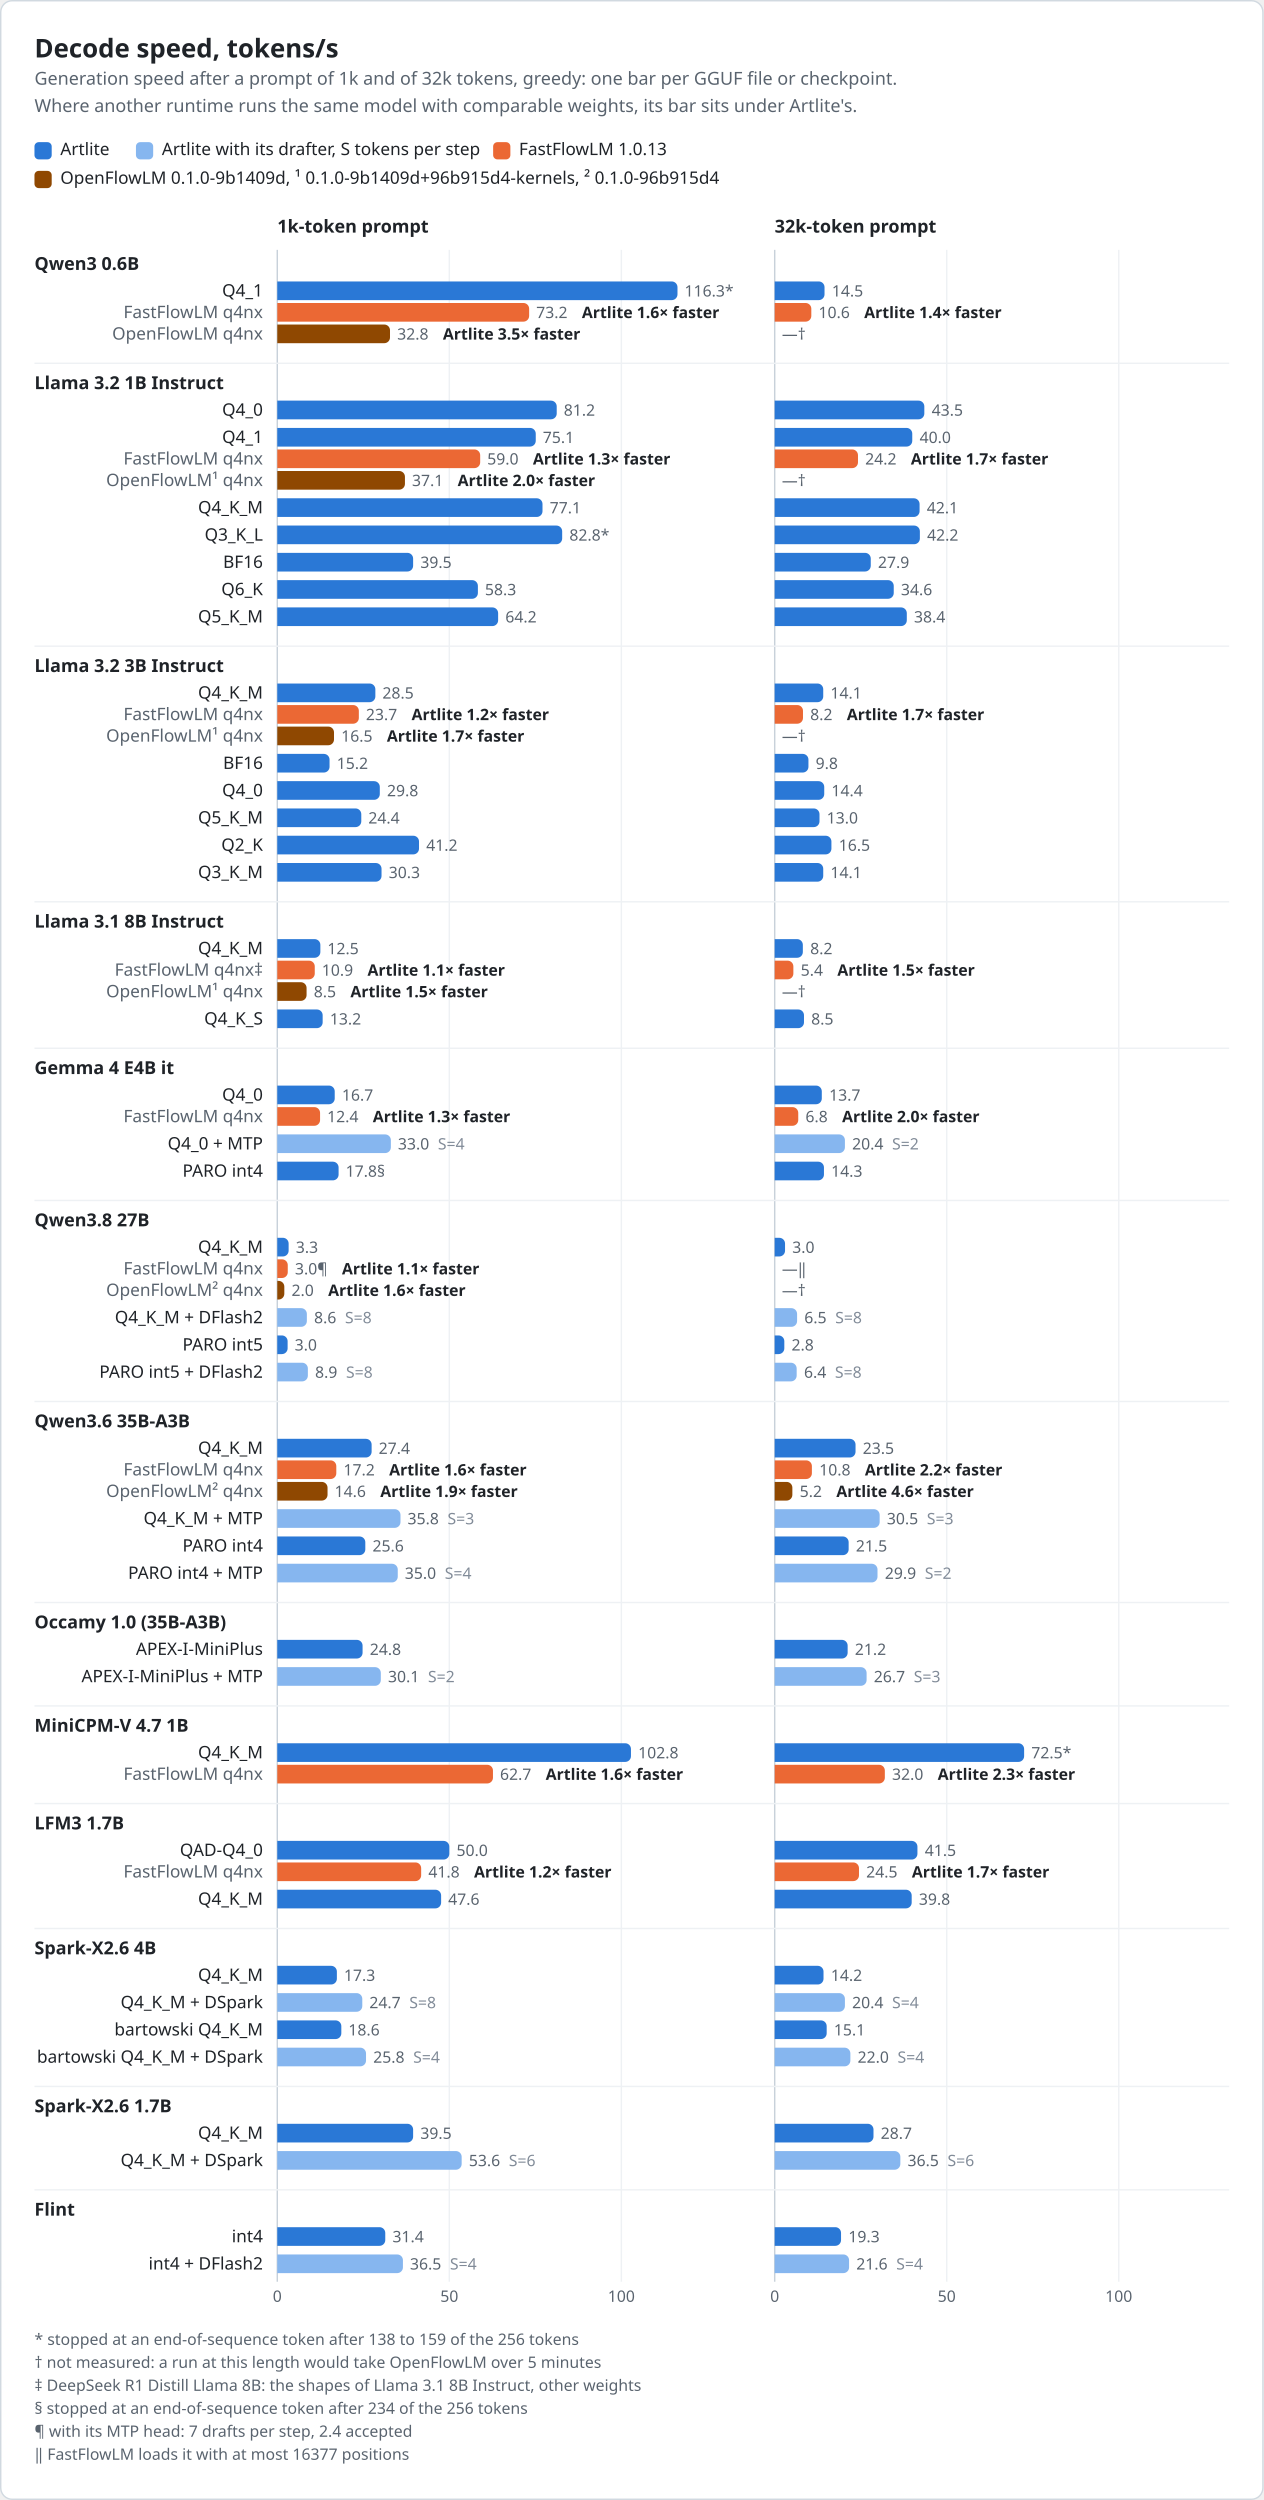
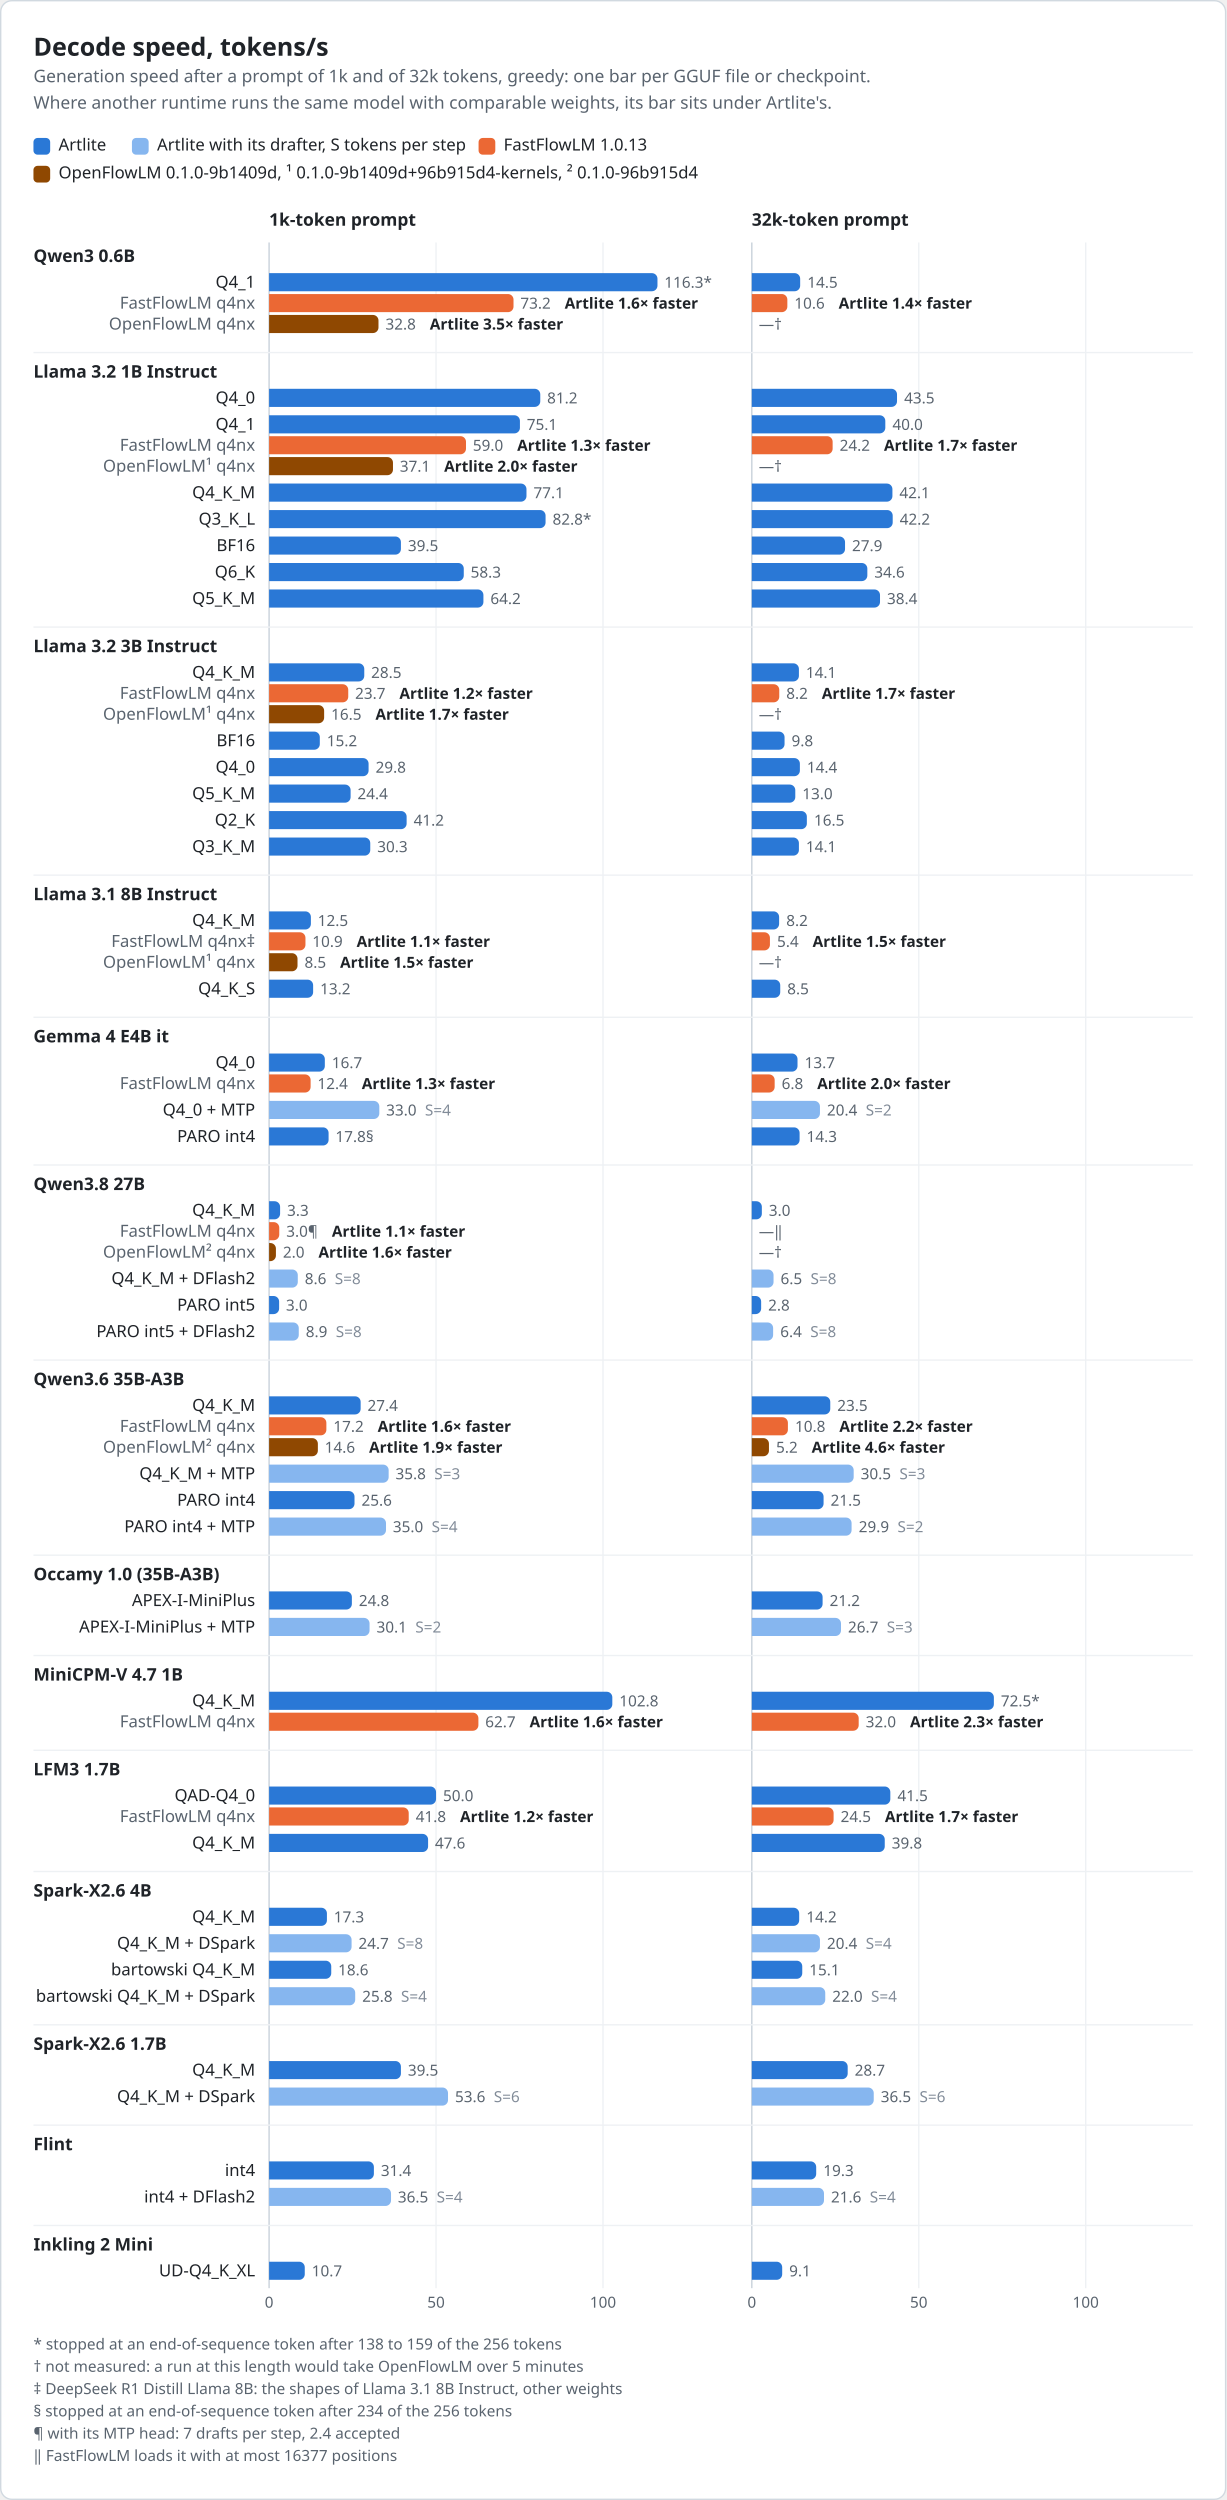
- <svg xmlns="http://www.w3.org/2000/svg" width="880" height="1741" viewBox="0 0 880 1741" role="img" aria-labelledby="t d">
+ <svg xmlns="http://www.w3.org/2000/svg" width="880" height="1794" viewBox="0 0 880 1794" role="img" aria-labelledby="t d">
  <style>text{font-family:-apple-system, BlinkMacSystemFont, "Segoe UI", "Noto Sans", Helvetica, Arial, sans-serif;font-size:11px;fill:#59636e;font-variant-numeric:tabular-nums}.title{font-size:18px;font-weight:600;fill:#1f2328}.sub{font-size:12.5px}.h{font-size:12.5px;font-weight:600;fill:#1f2328}.lbl{font-size:12px;fill:#1f2328}.lbl2{font-size:12px}.strong{font-weight:600;fill:#1f2328}.muted{fill:#818b98}.small{font-size:10px}.halo{paint-order:stroke;stroke:#ffffff;stroke-width:3px;stroke-linejoin:round}.grid{stroke:#eef1f4}.axis{stroke:#c8d1da}.guide{stroke:#d5dce3}.bracket{stroke:#59636e;fill:none}.ft{fill:#86b6ef}.detail{font-size:12px;font-weight:400;fill:#59636e}.tile{fill:#eef1f4;stroke:#59636e;stroke-width:1}.cut{stroke:#59636e;stroke-width:.75;fill:none}.f0{fill:#2a78d6}.l0{stroke:#2a78d6;stroke-width:2;fill:none;stroke-linejoin:round;stroke-linecap:round}.d0{fill:#2a78d6;stroke:#ffffff;stroke-width:1.5}.b0{fill:#2a78d6;fill-opacity:.16}.f1{fill:#eb6834}.l1{stroke:#eb6834;stroke-width:2;fill:none;stroke-linejoin:round;stroke-linecap:round}.d1{fill:#eb6834;stroke:#ffffff;stroke-width:1.5}.b1{fill:#eb6834;fill-opacity:.16}.f2{fill:#1baf7a}.l2{stroke:#1baf7a;stroke-width:2;fill:none;stroke-linejoin:round;stroke-linecap:round}.d2{fill:#1baf7a;stroke:#ffffff;stroke-width:1.5}.b2{fill:#1baf7a;fill-opacity:.16}.f3{fill:#8f4801}.l3{stroke:#8f4801;stroke-width:2;fill:none;stroke-linejoin:round;stroke-linecap:round}.d3{fill:#8f4801;stroke:#ffffff;stroke-width:1.5}.b3{fill:#8f4801;fill-opacity:.16}</style>
-   <rect x="0.5" y="0.5" width="879" height="1740" rx="8" fill="#ffffff" stroke="#d1d9e0" />
+   <rect x="0.5" y="0.5" width="879" height="1793" rx="8" fill="#ffffff" stroke="#d1d9e0" />
  <text x="24.0" y="40.0" class="title">Decode speed, tokens/s</text>
  <text x="24.0" y="59.0" class="sub">Generation speed after a prompt of 1k and of 32k tokens, greedy: one bar per GGUF file or checkpoint.</text>
  <text x="24.0" y="78.0" class="sub">Where another runtime runs the same model with comparable weights, its bar sits under Artlite's.</text>
  <rect x="24" y="99" width="12" height="12" rx="3" class="f0" />
  <text x="42.0" y="108.0" class="lbl">Artlite</text>
  <rect x="94.672" y="99" width="12" height="12" rx="3" class="ft" />
  <text x="112.7" y="108.0" class="lbl">Artlite with its drafter, S tokens per step</text>
  <rect x="343.424" y="99" width="12" height="12" rx="3" class="f1" />
  <text x="361.4" y="108.0" class="lbl">FastFlowLM 1.0.13</text>
  <rect x="24" y="119" width="12" height="12" rx="3" class="f3" />
  <text x="42.0" y="128.0" class="lbl">OpenFlowLM 0.1.0-9b1409d, ¹ 0.1.0-9b1409d+96b915d4-kernels, ² 0.1.0-96b915d4</text>
  <text x="193.1" y="162.0" class="h">1k-token prompt</text>
  <text x="539.5" y="162.0" class="h">32k-token prompt</text>
-   <line x1="193.1" y1="174.0" x2="193.1" y2="1589.0" class="axis" />
-   <text x="193.1" y="1603.0" text-anchor="middle">0</text>
-   <line x1="312.9" y1="174.0" x2="312.9" y2="1589.0" class="grid" />
-   <text x="312.9" y="1603.0" text-anchor="middle">50</text>
-   <line x1="432.7" y1="174.0" x2="432.7" y2="1589.0" class="grid" />
-   <text x="432.7" y="1603.0" text-anchor="middle">100</text>
-   <line x1="539.5" y1="174.0" x2="539.5" y2="1589.0" class="axis" />
-   <text x="539.5" y="1603.0" text-anchor="middle">0</text>
-   <line x1="659.3" y1="174.0" x2="659.3" y2="1589.0" class="grid" />
-   <text x="659.3" y="1603.0" text-anchor="middle">50</text>
-   <line x1="779.1" y1="174.0" x2="779.1" y2="1589.0" class="grid" />
-   <text x="779.1" y="1603.0" text-anchor="middle">100</text>
+   <line x1="193.1" y1="174.0" x2="193.1" y2="1642.0" class="axis" />
+   <text x="193.1" y="1656.0" text-anchor="middle">0</text>
+   <line x1="312.9" y1="174.0" x2="312.9" y2="1642.0" class="grid" />
+   <text x="312.9" y="1656.0" text-anchor="middle">50</text>
+   <line x1="432.7" y1="174.0" x2="432.7" y2="1642.0" class="grid" />
+   <text x="432.7" y="1656.0" text-anchor="middle">100</text>
+   <line x1="539.5" y1="174.0" x2="539.5" y2="1642.0" class="axis" />
+   <text x="539.5" y="1656.0" text-anchor="middle">0</text>
+   <line x1="659.3" y1="174.0" x2="659.3" y2="1642.0" class="grid" />
+   <text x="659.3" y="1656.0" text-anchor="middle">50</text>
+   <line x1="779.1" y1="174.0" x2="779.1" y2="1642.0" class="grid" />
+   <text x="779.1" y="1656.0" text-anchor="middle">100</text>
  <text x="24" y="188.0" class="h">Qwen3 0.6B</text>
  <text x="183.1" y="206.5" text-anchor="end" class="lbl">Q4_1</text>
  <path d="M193.1,196.0h274.7a4.0,4.0 0 0 1 4.0,4.0v5.0a4.0,4.0 0 0 1 -4.0,4.0h-274.7z" class="f0" />
  <text x="476.7" y="206.5">116.3*</text>
  <path d="M539.5,196.0h30.7a4.0,4.0 0 0 1 4.0,4.0v5.0a4.0,4.0 0 0 1 -4.0,4.0h-30.7z" class="f0" />
  <text x="579.3" y="206.5">14.5</text>
  <text x="183.1" y="221.5" text-anchor="end" class="lbl2">FastFlowLM q4nx</text>
  <path d="M193.1,211.0h171.4a4.0,4.0 0 0 1 4.0,4.0v5.0a4.0,4.0 0 0 1 -4.0,4.0h-171.4z" class="f1" />
  <text x="373.4" y="221.5">73.2<tspan dx="10" class="strong">Artlite 1.6× faster</tspan>
  </text>
  <path d="M539.5,211.0h21.5a4.0,4.0 0 0 1 4.0,4.0v5.0a4.0,4.0 0 0 1 -4.0,4.0h-21.5z" class="f1" />
  <text x="570.0" y="221.5">10.6<tspan dx="10" class="strong">Artlite 1.4× faster</tspan>
  </text>
  <text x="183.1" y="236.5" text-anchor="end" class="lbl2">OpenFlowLM q4nx</text>
  <path d="M193.1,226.0h74.5a4.0,4.0 0 0 1 4.0,4.0v5.0a4.0,4.0 0 0 1 -4.0,4.0h-74.5z" class="f3" />
  <text x="276.6" y="236.5">32.8<tspan dx="10" class="strong">Artlite 3.5× faster</tspan>
  </text>
  <text x="544.5" y="236.5">—†</text>
  <line x1="24" y1="253.0" x2="856" y2="253.0" class="grid" />
  <text x="24" y="271.0" class="h">Llama 3.2 1B Instruct</text>
  <text x="183.1" y="289.5" text-anchor="end" class="lbl">Q4_0</text>
  <path d="M193.1,279.0h190.6a4.0,4.0 0 0 1 4.0,4.0v5.0a4.0,4.0 0 0 1 -4.0,4.0h-190.6z" class="f0" />
  <text x="392.6" y="289.5">81.2</text>
  <path d="M539.5,279.0h100.2a4.0,4.0 0 0 1 4.0,4.0v5.0a4.0,4.0 0 0 1 -4.0,4.0h-100.2z" class="f0" />
  <text x="648.8" y="289.5">43.5</text>
  <text x="183.1" y="308.5" text-anchor="end" class="lbl">Q4_1</text>
  <path d="M193.1,298.0h176.0a4.0,4.0 0 0 1 4.0,4.0v5.0a4.0,4.0 0 0 1 -4.0,4.0h-176.0z" class="f0" />
  <text x="378.0" y="308.5">75.1</text>
  <path d="M539.5,298.0h91.8a4.0,4.0 0 0 1 4.0,4.0v5.0a4.0,4.0 0 0 1 -4.0,4.0h-91.8z" class="f0" />
  <text x="640.4" y="308.5">40.0</text>
  <text x="183.1" y="323.5" text-anchor="end" class="lbl2">FastFlowLM q4nx</text>
  <path d="M193.1,313.0h137.3a4.0,4.0 0 0 1 4.0,4.0v5.0a4.0,4.0 0 0 1 -4.0,4.0h-137.3z" class="f1" />
  <text x="339.3" y="323.5">59.0<tspan dx="10" class="strong">Artlite 1.3× faster</tspan>
  </text>
  <path d="M539.5,313.0h54.0a4.0,4.0 0 0 1 4.0,4.0v5.0a4.0,4.0 0 0 1 -4.0,4.0h-54.0z" class="f1" />
  <text x="602.5" y="323.5">24.2<tspan dx="10" class="strong">Artlite 1.7× faster</tspan>
  </text>
  <text x="183.1" y="338.5" text-anchor="end" class="lbl2">OpenFlowLM¹ q4nx</text>
  <path d="M193.1,328.0h84.9a4.0,4.0 0 0 1 4.0,4.0v5.0a4.0,4.0 0 0 1 -4.0,4.0h-84.9z" class="f3" />
  <text x="286.9" y="338.5">37.1<tspan dx="10" class="strong">Artlite 2.0× faster</tspan>
  </text>
  <text x="544.5" y="338.5">—†</text>
  <text x="183.1" y="357.5" text-anchor="end" class="lbl">Q4_K_M</text>
  <path d="M193.1,347.0h180.7a4.0,4.0 0 0 1 4.0,4.0v5.0a4.0,4.0 0 0 1 -4.0,4.0h-180.7z" class="f0" />
  <text x="382.8" y="357.5">77.1</text>
  <path d="M539.5,347.0h96.9a4.0,4.0 0 0 1 4.0,4.0v5.0a4.0,4.0 0 0 1 -4.0,4.0h-96.9z" class="f0" />
  <text x="645.4" y="357.5">42.1</text>
  <text x="183.1" y="376.5" text-anchor="end" class="lbl">Q3_K_L</text>
  <path d="M193.1,366.0h194.4a4.0,4.0 0 0 1 4.0,4.0v5.0a4.0,4.0 0 0 1 -4.0,4.0h-194.4z" class="f0" />
  <text x="396.5" y="376.5">82.8*</text>
  <path d="M539.5,366.0h97.1a4.0,4.0 0 0 1 4.0,4.0v5.0a4.0,4.0 0 0 1 -4.0,4.0h-97.1z" class="f0" />
  <text x="645.6" y="376.5">42.2</text>
  <text x="183.1" y="395.5" text-anchor="end" class="lbl">BF16</text>
  <path d="M193.1,385.0h90.6a4.0,4.0 0 0 1 4.0,4.0v5.0a4.0,4.0 0 0 1 -4.0,4.0h-90.6z" class="f0" />
  <text x="292.7" y="395.5">39.5</text>
  <path d="M539.5,385.0h62.9a4.0,4.0 0 0 1 4.0,4.0v5.0a4.0,4.0 0 0 1 -4.0,4.0h-62.9z" class="f0" />
  <text x="611.4" y="395.5">27.9</text>
  <text x="183.1" y="414.5" text-anchor="end" class="lbl">Q6_K</text>
  <path d="M193.1,404.0h135.7a4.0,4.0 0 0 1 4.0,4.0v5.0a4.0,4.0 0 0 1 -4.0,4.0h-135.7z" class="f0" />
  <text x="337.7" y="414.5">58.3</text>
  <path d="M539.5,404.0h78.9a4.0,4.0 0 0 1 4.0,4.0v5.0a4.0,4.0 0 0 1 -4.0,4.0h-78.9z" class="f0" />
  <text x="627.4" y="414.5">34.6</text>
  <text x="183.1" y="433.5" text-anchor="end" class="lbl">Q5_K_M</text>
  <path d="M193.1,423.0h149.8a4.0,4.0 0 0 1 4.0,4.0v5.0a4.0,4.0 0 0 1 -4.0,4.0h-149.8z" class="f0" />
  <text x="351.9" y="433.5">64.2</text>
  <path d="M539.5,423.0h88.0a4.0,4.0 0 0 1 4.0,4.0v5.0a4.0,4.0 0 0 1 -4.0,4.0h-88.0z" class="f0" />
  <text x="636.5" y="433.5">38.4</text>
  <line x1="24" y1="450.0" x2="856" y2="450.0" class="grid" />
  <text x="24" y="468.0" class="h">Llama 3.2 3B Instruct</text>
  <text x="183.1" y="486.5" text-anchor="end" class="lbl">Q4_K_M</text>
  <path d="M193.1,476.0h64.3a4.0,4.0 0 0 1 4.0,4.0v5.0a4.0,4.0 0 0 1 -4.0,4.0h-64.3z" class="f0" />
  <text x="266.3" y="486.5">28.5</text>
  <path d="M539.5,476.0h29.8a4.0,4.0 0 0 1 4.0,4.0v5.0a4.0,4.0 0 0 1 -4.0,4.0h-29.8z" class="f0" />
  <text x="578.3" y="486.5">14.1</text>
  <text x="183.1" y="501.5" text-anchor="end" class="lbl2">FastFlowLM q4nx</text>
  <path d="M193.1,491.0h52.8a4.0,4.0 0 0 1 4.0,4.0v5.0a4.0,4.0 0 0 1 -4.0,4.0h-52.8z" class="f1" />
  <text x="254.8" y="501.5">23.7<tspan dx="10" class="strong">Artlite 1.2× faster</tspan>
  </text>
  <path d="M539.5,491.0h15.7a4.0,4.0 0 0 1 4.0,4.0v5.0a4.0,4.0 0 0 1 -4.0,4.0h-15.7z" class="f1" />
  <text x="564.2" y="501.5">8.2<tspan dx="10" class="strong">Artlite 1.7× faster</tspan>
  </text>
  <text x="183.1" y="516.5" text-anchor="end" class="lbl2">OpenFlowLM¹ q4nx</text>
  <path d="M193.1,506.0h35.5a4.0,4.0 0 0 1 4.0,4.0v5.0a4.0,4.0 0 0 1 -4.0,4.0h-35.5z" class="f3" />
  <text x="237.6" y="516.5">16.5<tspan dx="10" class="strong">Artlite 1.7× faster</tspan>
  </text>
  <text x="544.5" y="516.5">—†</text>
  <text x="183.1" y="535.5" text-anchor="end" class="lbl">BF16</text>
  <path d="M193.1,525.0h32.4a4.0,4.0 0 0 1 4.0,4.0v5.0a4.0,4.0 0 0 1 -4.0,4.0h-32.4z" class="f0" />
  <text x="234.5" y="535.5">15.2</text>
  <path d="M539.5,525.0h19.5a4.0,4.0 0 0 1 4.0,4.0v5.0a4.0,4.0 0 0 1 -4.0,4.0h-19.5z" class="f0" />
  <text x="568.0" y="535.5">9.8</text>
  <text x="183.1" y="554.5" text-anchor="end" class="lbl">Q4_0</text>
  <path d="M193.1,544.0h67.4a4.0,4.0 0 0 1 4.0,4.0v5.0a4.0,4.0 0 0 1 -4.0,4.0h-67.4z" class="f0" />
  <text x="269.5" y="554.5">29.8</text>
  <path d="M539.5,544.0h30.5a4.0,4.0 0 0 1 4.0,4.0v5.0a4.0,4.0 0 0 1 -4.0,4.0h-30.5z" class="f0" />
  <text x="579.0" y="554.5">14.4</text>
  <text x="183.1" y="573.5" text-anchor="end" class="lbl">Q5_K_M</text>
  <path d="M193.1,563.0h54.5a4.0,4.0 0 0 1 4.0,4.0v5.0a4.0,4.0 0 0 1 -4.0,4.0h-54.5z" class="f0" />
  <text x="256.5" y="573.5">24.4</text>
  <path d="M539.5,563.0h27.2a4.0,4.0 0 0 1 4.0,4.0v5.0a4.0,4.0 0 0 1 -4.0,4.0h-27.2z" class="f0" />
  <text x="575.7" y="573.5">13.0</text>
  <text x="183.1" y="592.5" text-anchor="end" class="lbl">Q2_K</text>
  <path d="M193.1,582.0h94.7a4.0,4.0 0 0 1 4.0,4.0v5.0a4.0,4.0 0 0 1 -4.0,4.0h-94.7z" class="f0" />
  <text x="296.8" y="592.5">41.2</text>
  <path d="M539.5,582.0h35.5a4.0,4.0 0 0 1 4.0,4.0v5.0a4.0,4.0 0 0 1 -4.0,4.0h-35.5z" class="f0" />
  <text x="584.1" y="592.5">16.5</text>
  <text x="183.1" y="611.5" text-anchor="end" class="lbl">Q3_K_M</text>
  <path d="M193.1,601.0h68.6a4.0,4.0 0 0 1 4.0,4.0v5.0a4.0,4.0 0 0 1 -4.0,4.0h-68.6z" class="f0" />
  <text x="270.7" y="611.5">30.3</text>
  <path d="M539.5,601.0h29.8a4.0,4.0 0 0 1 4.0,4.0v5.0a4.0,4.0 0 0 1 -4.0,4.0h-29.8z" class="f0" />
  <text x="578.3" y="611.5">14.1</text>
  <line x1="24" y1="628.0" x2="856" y2="628.0" class="grid" />
  <text x="24" y="646.0" class="h">Llama 3.1 8B Instruct</text>
  <text x="183.1" y="664.5" text-anchor="end" class="lbl">Q4_K_M</text>
  <path d="M193.1,654.0h26.0a4.0,4.0 0 0 1 4.0,4.0v5.0a4.0,4.0 0 0 1 -4.0,4.0h-26.0z" class="f0" />
  <text x="228.0" y="664.5">12.5</text>
  <path d="M539.5,654.0h15.6a4.0,4.0 0 0 1 4.0,4.0v5.0a4.0,4.0 0 0 1 -4.0,4.0h-15.6z" class="f0" />
  <text x="564.2" y="664.5">8.2</text>
  <text x="183.1" y="679.5" text-anchor="end" class="lbl2">FastFlowLM q4nx‡</text>
  <path d="M193.1,669.0h22.1a4.0,4.0 0 0 1 4.0,4.0v5.0a4.0,4.0 0 0 1 -4.0,4.0h-22.1z" class="f1" />
  <text x="224.1" y="679.5">10.9<tspan dx="10" class="strong">Artlite 1.1× faster</tspan>
  </text>
  <path d="M539.5,669.0h9.0a4.0,4.0 0 0 1 4.0,4.0v5.0a4.0,4.0 0 0 1 -4.0,4.0h-9.0z" class="f1" />
  <text x="557.6" y="679.5">5.4<tspan dx="10" class="strong">Artlite 1.5× faster</tspan>
  </text>
  <text x="183.1" y="694.5" text-anchor="end" class="lbl2">OpenFlowLM¹ q4nx</text>
  <path d="M193.1,684.0h16.4a4.0,4.0 0 0 1 4.0,4.0v5.0a4.0,4.0 0 0 1 -4.0,4.0h-16.4z" class="f3" />
  <text x="218.5" y="694.5">8.5<tspan dx="10" class="strong">Artlite 1.5× faster</tspan>
  </text>
  <text x="544.5" y="694.5">—†</text>
  <text x="183.1" y="713.5" text-anchor="end" class="lbl">Q4_K_S</text>
  <path d="M193.1,703.0h27.6a4.0,4.0 0 0 1 4.0,4.0v5.0a4.0,4.0 0 0 1 -4.0,4.0h-27.6z" class="f0" />
  <text x="229.7" y="713.5">13.2</text>
  <path d="M539.5,703.0h16.4a4.0,4.0 0 0 1 4.0,4.0v5.0a4.0,4.0 0 0 1 -4.0,4.0h-16.4z" class="f0" />
  <text x="564.9" y="713.5">8.5</text>
  <line x1="24" y1="730.0" x2="856" y2="730.0" class="grid" />
  <text x="24" y="748.0" class="h">Gemma 4 E4B it</text>
  <text x="183.1" y="766.5" text-anchor="end" class="lbl">Q4_0</text>
  <path d="M193.1,756.0h36.0a4.0,4.0 0 0 1 4.0,4.0v5.0a4.0,4.0 0 0 1 -4.0,4.0h-36.0z" class="f0" />
  <text x="238.1" y="766.5">16.7</text>
  <path d="M539.5,756.0h28.8a4.0,4.0 0 0 1 4.0,4.0v5.0a4.0,4.0 0 0 1 -4.0,4.0h-28.8z" class="f0" />
  <text x="577.4" y="766.5">13.7</text>
  <text x="183.1" y="781.5" text-anchor="end" class="lbl2">FastFlowLM q4nx</text>
  <path d="M193.1,771.0h25.8a4.0,4.0 0 0 1 4.0,4.0v5.0a4.0,4.0 0 0 1 -4.0,4.0h-25.8z" class="f1" />
  <text x="227.8" y="781.5">12.4<tspan dx="10" class="strong">Artlite 1.3× faster</tspan>
  </text>
  <path d="M539.5,771.0h12.4a4.0,4.0 0 0 1 4.0,4.0v5.0a4.0,4.0 0 0 1 -4.0,4.0h-12.4z" class="f1" />
  <text x="560.9" y="781.5">6.8<tspan dx="10" class="strong">Artlite 2.0× faster</tspan>
  </text>
  <text x="183.1" y="800.5" text-anchor="end" class="lbl">Q4_0 + MTP</text>
  <path d="M193.1,790.0h75.1a4.0,4.0 0 0 1 4.0,4.0v5.0a4.0,4.0 0 0 1 -4.0,4.0h-75.1z" class="ft" />
  <text x="277.1" y="800.5">33.0<tspan dx="6" class="muted">S=4</tspan>
  </text>
  <path d="M539.5,790.0h44.9a4.0,4.0 0 0 1 4.0,4.0v5.0a4.0,4.0 0 0 1 -4.0,4.0h-44.9z" class="ft" />
  <text x="593.4" y="800.5">20.4<tspan dx="6" class="muted">S=2</tspan>
  </text>
  <text x="183.1" y="819.5" text-anchor="end" class="lbl">PARO int4</text>
  <path d="M193.1,809.0h38.7a4.0,4.0 0 0 1 4.0,4.0v5.0a4.0,4.0 0 0 1 -4.0,4.0h-38.7z" class="f0" />
  <text x="240.7" y="819.5">17.8§</text>
  <path d="M539.5,809.0h30.3a4.0,4.0 0 0 1 4.0,4.0v5.0a4.0,4.0 0 0 1 -4.0,4.0h-30.3z" class="f0" />
  <text x="578.8" y="819.5">14.3</text>
  <line x1="24" y1="836.0" x2="856" y2="836.0" class="grid" />
  <text x="24" y="854.0" class="h">Qwen3.8 27B</text>
  <text x="183.1" y="872.5" text-anchor="end" class="lbl">Q4_K_M</text>
  <path d="M193.1,862.0h3.9a4.0,4.0 0 0 1 4.0,4.0v5.0a4.0,4.0 0 0 1 -4.0,4.0h-3.9z" class="f0" />
  <text x="206.0" y="872.5">3.3</text>
  <path d="M539.5,862.0h3.2a4.0,4.0 0 0 1 4.0,4.0v5.0a4.0,4.0 0 0 1 -4.0,4.0h-3.2z" class="f0" />
  <text x="551.7" y="872.5">3.0</text>
  <text x="183.1" y="887.5" text-anchor="end" class="lbl2">FastFlowLM q4nx</text>
  <path d="M193.1,877.0h3.3a4.0,4.0 0 0 1 4.0,4.0v5.0a4.0,4.0 0 0 1 -4.0,4.0h-3.3z" class="f1" />
  <text x="205.4" y="887.5">3.0¶<tspan dx="10" class="strong">Artlite 1.1× faster</tspan>
  </text>
  <text x="544.5" y="887.5">—‖</text>
  <text x="183.1" y="902.5" text-anchor="end" class="lbl2">OpenFlowLM² q4nx</text>
  <path d="M193.1,892.0h0.9a4.0,4.0 0 0 1 4.0,4.0v5.0a4.0,4.0 0 0 1 -4.0,4.0h-0.9z" class="f3" />
  <text x="203.0" y="902.5">2.0<tspan dx="10" class="strong">Artlite 1.6× faster</tspan>
  </text>
  <text x="544.5" y="902.5">—†</text>
  <text x="183.1" y="921.5" text-anchor="end" class="lbl">Q4_K_M + DFlash2</text>
  <path d="M193.1,911.0h16.6a4.0,4.0 0 0 1 4.0,4.0v5.0a4.0,4.0 0 0 1 -4.0,4.0h-16.6z" class="ft" />
  <text x="218.7" y="921.5">8.6<tspan dx="6" class="muted">S=8</tspan>
  </text>
  <path d="M539.5,911.0h11.6a4.0,4.0 0 0 1 4.0,4.0v5.0a4.0,4.0 0 0 1 -4.0,4.0h-11.6z" class="ft" />
  <text x="560.1" y="921.5">6.5<tspan dx="6" class="muted">S=8</tspan>
  </text>
  <text x="183.1" y="940.5" text-anchor="end" class="lbl">PARO int5</text>
  <path d="M193.1,930.0h3.2a4.0,4.0 0 0 1 4.0,4.0v5.0a4.0,4.0 0 0 1 -4.0,4.0h-3.2z" class="f0" />
  <text x="205.2" y="940.5">3.0</text>
  <path d="M539.5,930.0h2.7a4.0,4.0 0 0 1 4.0,4.0v5.0a4.0,4.0 0 0 1 -4.0,4.0h-2.7z" class="f0" />
  <text x="551.2" y="940.5">2.8</text>
  <text x="183.1" y="959.5" text-anchor="end" class="lbl">PARO int5 + DFlash2</text>
  <path d="M193.1,949.0h17.3a4.0,4.0 0 0 1 4.0,4.0v5.0a4.0,4.0 0 0 1 -4.0,4.0h-17.3z" class="ft" />
  <text x="219.4" y="959.5">8.9<tspan dx="6" class="muted">S=8</tspan>
  </text>
  <path d="M539.5,949.0h11.3a4.0,4.0 0 0 1 4.0,4.0v5.0a4.0,4.0 0 0 1 -4.0,4.0h-11.3z" class="ft" />
  <text x="559.9" y="959.5">6.4<tspan dx="6" class="muted">S=8</tspan>
  </text>
  <line x1="24" y1="976.0" x2="856" y2="976.0" class="grid" />
  <text x="24" y="994.0" class="h">Qwen3.6 35B-A3B</text>
  <text x="183.1" y="1012.5" text-anchor="end" class="lbl">Q4_K_M</text>
  <path d="M193.1,1002.0h61.7a4.0,4.0 0 0 1 4.0,4.0v5.0a4.0,4.0 0 0 1 -4.0,4.0h-61.7z" class="f0" />
  <text x="263.7" y="1012.5">27.4</text>
  <path d="M539.5,1002.0h52.3a4.0,4.0 0 0 1 4.0,4.0v5.0a4.0,4.0 0 0 1 -4.0,4.0h-52.3z" class="f0" />
  <text x="600.8" y="1012.5">23.5</text>
  <text x="183.1" y="1027.5" text-anchor="end" class="lbl2">FastFlowLM q4nx</text>
  <path d="M193.1,1017.0h37.1a4.0,4.0 0 0 1 4.0,4.0v5.0a4.0,4.0 0 0 1 -4.0,4.0h-37.1z" class="f1" />
  <text x="239.2" y="1027.5">17.2<tspan dx="10" class="strong">Artlite 1.6× faster</tspan>
  </text>
  <path d="M539.5,1017.0h21.9a4.0,4.0 0 0 1 4.0,4.0v5.0a4.0,4.0 0 0 1 -4.0,4.0h-21.9z" class="f1" />
  <text x="570.5" y="1027.5">10.8<tspan dx="10" class="strong">Artlite 2.2× faster</tspan>
  </text>
  <text x="183.1" y="1042.5" text-anchor="end" class="lbl2">OpenFlowLM² q4nx</text>
  <path d="M193.1,1032.0h31.0a4.0,4.0 0 0 1 4.0,4.0v5.0a4.0,4.0 0 0 1 -4.0,4.0h-31.0z" class="f3" />
  <text x="233.0" y="1042.5">14.6<tspan dx="10" class="strong">Artlite 1.9× faster</tspan>
  </text>
  <path d="M539.5,1032.0h8.3a4.0,4.0 0 0 1 4.0,4.0v5.0a4.0,4.0 0 0 1 -4.0,4.0h-8.3z" class="f3" />
  <text x="556.9" y="1042.5">5.2<tspan dx="10" class="strong">Artlite 4.6× faster</tspan>
  </text>
  <text x="183.1" y="1061.5" text-anchor="end" class="lbl">Q4_K_M + MTP</text>
  <path d="M193.1,1051.0h81.8a4.0,4.0 0 0 1 4.0,4.0v5.0a4.0,4.0 0 0 1 -4.0,4.0h-81.8z" class="ft" />
  <text x="283.8" y="1061.5">35.8<tspan dx="6" class="muted">S=3</tspan>
  </text>
  <path d="M539.5,1051.0h69.1a4.0,4.0 0 0 1 4.0,4.0v5.0a4.0,4.0 0 0 1 -4.0,4.0h-69.1z" class="ft" />
  <text x="617.6" y="1061.5">30.5<tspan dx="6" class="muted">S=3</tspan>
  </text>
  <text x="183.1" y="1080.5" text-anchor="end" class="lbl">PARO int4</text>
  <path d="M193.1,1070.0h57.3a4.0,4.0 0 0 1 4.0,4.0v5.0a4.0,4.0 0 0 1 -4.0,4.0h-57.3z" class="f0" />
  <text x="259.4" y="1080.5">25.6</text>
  <path d="M539.5,1070.0h47.5a4.0,4.0 0 0 1 4.0,4.0v5.0a4.0,4.0 0 0 1 -4.0,4.0h-47.5z" class="f0" />
  <text x="596.0" y="1080.5">21.5</text>
  <text x="183.1" y="1099.5" text-anchor="end" class="lbl">PARO int4 + MTP</text>
  <path d="M193.1,1089.0h79.9a4.0,4.0 0 0 1 4.0,4.0v5.0a4.0,4.0 0 0 1 -4.0,4.0h-79.9z" class="ft" />
  <text x="281.9" y="1099.5">35.0<tspan dx="6" class="muted">S=4</tspan>
  </text>
  <path d="M539.5,1089.0h67.6a4.0,4.0 0 0 1 4.0,4.0v5.0a4.0,4.0 0 0 1 -4.0,4.0h-67.6z" class="ft" />
  <text x="616.2" y="1099.5">29.9<tspan dx="6" class="muted">S=2</tspan>
  </text>
  <line x1="24" y1="1116.0" x2="856" y2="1116.0" class="grid" />
  <text x="24" y="1134.0" class="h">Occamy 1.0 (35B-A3B)</text>
  <text x="183.1" y="1152.5" text-anchor="end" class="lbl">APEX-I-MiniPlus</text>
  <path d="M193.1,1142.0h55.4a4.0,4.0 0 0 1 4.0,4.0v5.0a4.0,4.0 0 0 1 -4.0,4.0h-55.4z" class="f0" />
  <text x="257.5" y="1152.5">24.8</text>
  <path d="M539.5,1142.0h46.8a4.0,4.0 0 0 1 4.0,4.0v5.0a4.0,4.0 0 0 1 -4.0,4.0h-46.8z" class="f0" />
  <text x="595.3" y="1152.5">21.2</text>
  <text x="183.1" y="1171.5" text-anchor="end" class="lbl">APEX-I-MiniPlus + MTP</text>
  <path d="M193.1,1161.0h68.1a4.0,4.0 0 0 1 4.0,4.0v5.0a4.0,4.0 0 0 1 -4.0,4.0h-68.1z" class="ft" />
  <text x="270.2" y="1171.5">30.1<tspan dx="6" class="muted">S=2</tspan>
  </text>
  <path d="M539.5,1161.0h60.0a4.0,4.0 0 0 1 4.0,4.0v5.0a4.0,4.0 0 0 1 -4.0,4.0h-60.0z" class="ft" />
  <text x="608.5" y="1171.5">26.7<tspan dx="6" class="muted">S=3</tspan>
  </text>
  <line x1="24" y1="1188.0" x2="856" y2="1188.0" class="grid" />
  <text x="24" y="1206.0" class="h">MiniCPM-V 4.7 1B</text>
  <text x="183.1" y="1224.5" text-anchor="end" class="lbl">Q4_K_M</text>
  <path d="M193.1,1214.0h242.3a4.0,4.0 0 0 1 4.0,4.0v5.0a4.0,4.0 0 0 1 -4.0,4.0h-242.3z" class="f0" />
  <text x="444.4" y="1224.5">102.8</text>
  <path d="M539.5,1214.0h169.7a4.0,4.0 0 0 1 4.0,4.0v5.0a4.0,4.0 0 0 1 -4.0,4.0h-169.7z" class="f0" />
  <text x="718.2" y="1224.5">72.5*</text>
  <text x="183.1" y="1239.5" text-anchor="end" class="lbl2">FastFlowLM q4nx</text>
  <path d="M193.1,1229.0h146.2a4.0,4.0 0 0 1 4.0,4.0v5.0a4.0,4.0 0 0 1 -4.0,4.0h-146.2z" class="f1" />
  <text x="348.2" y="1239.5">62.7<tspan dx="10" class="strong">Artlite 1.6× faster</tspan>
  </text>
  <path d="M539.5,1229.0h72.7a4.0,4.0 0 0 1 4.0,4.0v5.0a4.0,4.0 0 0 1 -4.0,4.0h-72.7z" class="f1" />
  <text x="621.2" y="1239.5">32.0<tspan dx="10" class="strong">Artlite 2.3× faster</tspan>
  </text>
  <line x1="24" y1="1256.0" x2="856" y2="1256.0" class="grid" />
  <text x="24" y="1274.0" class="h">LFM3 1.7B</text>
  <text x="183.1" y="1292.5" text-anchor="end" class="lbl">QAD-Q4_0</text>
  <path d="M193.1,1282.0h115.8a4.0,4.0 0 0 1 4.0,4.0v5.0a4.0,4.0 0 0 1 -4.0,4.0h-115.8z" class="f0" />
  <text x="317.9" y="1292.5">50.0</text>
  <path d="M539.5,1282.0h95.4a4.0,4.0 0 0 1 4.0,4.0v5.0a4.0,4.0 0 0 1 -4.0,4.0h-95.4z" class="f0" />
  <text x="644.0" y="1292.5">41.5</text>
  <text x="183.1" y="1307.5" text-anchor="end" class="lbl2">FastFlowLM q4nx</text>
  <path d="M193.1,1297.0h96.2a4.0,4.0 0 0 1 4.0,4.0v5.0a4.0,4.0 0 0 1 -4.0,4.0h-96.2z" class="f1" />
  <text x="298.3" y="1307.5">41.8<tspan dx="10" class="strong">Artlite 1.2× faster</tspan>
  </text>
  <path d="M539.5,1297.0h54.7a4.0,4.0 0 0 1 4.0,4.0v5.0a4.0,4.0 0 0 1 -4.0,4.0h-54.7z" class="f1" />
  <text x="603.2" y="1307.5">24.5<tspan dx="10" class="strong">Artlite 1.7× faster</tspan>
  </text>
  <text x="183.1" y="1326.5" text-anchor="end" class="lbl">Q4_K_M</text>
  <path d="M193.1,1316.0h110.1a4.0,4.0 0 0 1 4.0,4.0v5.0a4.0,4.0 0 0 1 -4.0,4.0h-110.1z" class="f0" />
  <text x="312.1" y="1326.5">47.6</text>
  <path d="M539.5,1316.0h91.4a4.0,4.0 0 0 1 4.0,4.0v5.0a4.0,4.0 0 0 1 -4.0,4.0h-91.4z" class="f0" />
  <text x="639.9" y="1326.5">39.8</text>
  <line x1="24" y1="1343.0" x2="856" y2="1343.0" class="grid" />
  <text x="24" y="1361.0" class="h">Spark-X2.6 4B</text>
  <text x="183.1" y="1379.5" text-anchor="end" class="lbl">Q4_K_M</text>
  <path d="M193.1,1369.0h37.5a4.0,4.0 0 0 1 4.0,4.0v5.0a4.0,4.0 0 0 1 -4.0,4.0h-37.5z" class="f0" />
  <text x="239.5" y="1379.5">17.3</text>
  <path d="M539.5,1369.0h30.0a4.0,4.0 0 0 1 4.0,4.0v5.0a4.0,4.0 0 0 1 -4.0,4.0h-30.0z" class="f0" />
  <text x="578.6" y="1379.5">14.2</text>
  <text x="183.1" y="1398.5" text-anchor="end" class="lbl">Q4_K_M + DSpark</text>
  <path d="M193.1,1388.0h55.2a4.0,4.0 0 0 1 4.0,4.0v5.0a4.0,4.0 0 0 1 -4.0,4.0h-55.2z" class="ft" />
  <text x="257.2" y="1398.5">24.7<tspan dx="6" class="muted">S=8</tspan>
  </text>
  <path d="M539.5,1388.0h44.9a4.0,4.0 0 0 1 4.0,4.0v5.0a4.0,4.0 0 0 1 -4.0,4.0h-44.9z" class="ft" />
  <text x="593.4" y="1398.5">20.4<tspan dx="6" class="muted">S=4</tspan>
  </text>
  <text x="183.1" y="1417.5" text-anchor="end" class="lbl">bartowski Q4_K_M</text>
  <path d="M193.1,1407.0h40.6a4.0,4.0 0 0 1 4.0,4.0v5.0a4.0,4.0 0 0 1 -4.0,4.0h-40.6z" class="f0" />
  <text x="242.6" y="1417.5">18.6</text>
  <path d="M539.5,1407.0h32.2a4.0,4.0 0 0 1 4.0,4.0v5.0a4.0,4.0 0 0 1 -4.0,4.0h-32.2z" class="f0" />
  <text x="580.7" y="1417.5">15.1</text>
  <text x="183.1" y="1436.5" text-anchor="end" class="lbl">bartowski Q4_K_M + DSpark</text>
  <path d="M193.1,1426.0h57.8a4.0,4.0 0 0 1 4.0,4.0v5.0a4.0,4.0 0 0 1 -4.0,4.0h-57.8z" class="ft" />
  <text x="259.9" y="1436.5">25.8<tspan dx="6" class="muted">S=4</tspan>
  </text>
  <path d="M539.5,1426.0h48.7a4.0,4.0 0 0 1 4.0,4.0v5.0a4.0,4.0 0 0 1 -4.0,4.0h-48.7z" class="ft" />
  <text x="597.2" y="1436.5">22.0<tspan dx="6" class="muted">S=4</tspan>
  </text>
  <line x1="24" y1="1453.0" x2="856" y2="1453.0" class="grid" />
  <text x="24" y="1471.0" class="h">Spark-X2.6 1.7B</text>
  <text x="183.1" y="1489.5" text-anchor="end" class="lbl">Q4_K_M</text>
  <path d="M193.1,1479.0h90.6a4.0,4.0 0 0 1 4.0,4.0v5.0a4.0,4.0 0 0 1 -4.0,4.0h-90.6z" class="f0" />
  <text x="292.7" y="1489.5">39.5</text>
  <path d="M539.5,1479.0h64.8a4.0,4.0 0 0 1 4.0,4.0v5.0a4.0,4.0 0 0 1 -4.0,4.0h-64.8z" class="f0" />
  <text x="613.3" y="1489.5">28.7</text>
  <text x="183.1" y="1508.5" text-anchor="end" class="lbl">Q4_K_M + DSpark</text>
  <path d="M193.1,1498.0h124.4a4.0,4.0 0 0 1 4.0,4.0v5.0a4.0,4.0 0 0 1 -4.0,4.0h-124.4z" class="ft" />
  <text x="326.5" y="1508.5">53.6<tspan dx="6" class="muted">S=6</tspan>
  </text>
  <path d="M539.5,1498.0h83.5a4.0,4.0 0 0 1 4.0,4.0v5.0a4.0,4.0 0 0 1 -4.0,4.0h-83.5z" class="ft" />
  <text x="632.0" y="1508.5">36.5<tspan dx="6" class="muted">S=6</tspan>
  </text>
  <line x1="24" y1="1525.0" x2="856" y2="1525.0" class="grid" />
  <text x="24" y="1543.0" class="h">Flint</text>
  <text x="183.1" y="1561.5" text-anchor="end" class="lbl">int4</text>
  <path d="M193.1,1551.0h71.2a4.0,4.0 0 0 1 4.0,4.0v5.0a4.0,4.0 0 0 1 -4.0,4.0h-71.2z" class="f0" />
  <text x="273.3" y="1561.5">31.4</text>
  <path d="M539.5,1551.0h42.2a4.0,4.0 0 0 1 4.0,4.0v5.0a4.0,4.0 0 0 1 -4.0,4.0h-42.2z" class="f0" />
  <text x="590.8" y="1561.5">19.3</text>
  <text x="183.1" y="1580.5" text-anchor="end" class="lbl">int4 + DFlash2</text>
  <path d="M193.1,1570.0h83.5a4.0,4.0 0 0 1 4.0,4.0v5.0a4.0,4.0 0 0 1 -4.0,4.0h-83.5z" class="ft" />
  <text x="285.5" y="1580.5">36.5<tspan dx="6" class="muted">S=4</tspan>
  </text>
  <path d="M539.5,1570.0h47.8a4.0,4.0 0 0 1 4.0,4.0v5.0a4.0,4.0 0 0 1 -4.0,4.0h-47.8z" class="ft" />
  <text x="596.3" y="1580.5">21.6<tspan dx="6" class="muted">S=4</tspan>
  </text>
-   <text x="24.0" y="1633.0">* stopped at an end-of-sequence token after 138 to 159 of the 256 tokens</text>
-   <text x="24.0" y="1649.0">† not measured: a run at this length would take OpenFlowLM over 5 minutes</text>
-   <text x="24.0" y="1665.0">‡ DeepSeek R1 Distill Llama 8B: the shapes of Llama 3.1 8B Instruct, other weights</text>
-   <text x="24.0" y="1681.0">§ stopped at an end-of-sequence token after 234 of the 256 tokens</text>
-   <text x="24.0" y="1697.0">¶ with its MTP head: 7 drafts per step, 2.4 accepted</text>
-   <text x="24.0" y="1713.0">‖ FastFlowLM loads it with at most 16377 positions</text>
+   <line x1="24" y1="1597.0" x2="856" y2="1597.0" class="grid" />
+   <text x="24" y="1615.0" class="h">Inkling 2 Mini</text>
+   <text x="183.1" y="1633.5" text-anchor="end" class="lbl">UD-Q4_K_XL</text>
+   <path d="M193.1,1623.0h21.6a4.0,4.0 0 0 1 4.0,4.0v5.0a4.0,4.0 0 0 1 -4.0,4.0h-21.6z" class="f0" />
+   <text x="223.7" y="1633.5">10.7</text>
+   <path d="M539.5,1623.0h17.8a4.0,4.0 0 0 1 4.0,4.0v5.0a4.0,4.0 0 0 1 -4.0,4.0h-17.8z" class="f0" />
+   <text x="566.3" y="1633.5">9.1</text>
+   <text x="24.0" y="1686.0">* stopped at an end-of-sequence token after 138 to 159 of the 256 tokens</text>
+   <text x="24.0" y="1702.0">† not measured: a run at this length would take OpenFlowLM over 5 minutes</text>
+   <text x="24.0" y="1718.0">‡ DeepSeek R1 Distill Llama 8B: the shapes of Llama 3.1 8B Instruct, other weights</text>
+   <text x="24.0" y="1734.0">§ stopped at an end-of-sequence token after 234 of the 256 tokens</text>
+   <text x="24.0" y="1750.0">¶ with its MTP head: 7 drafts per step, 2.4 accepted</text>
+   <text x="24.0" y="1766.0">‖ FastFlowLM loads it with at most 16377 positions</text>
</svg>
